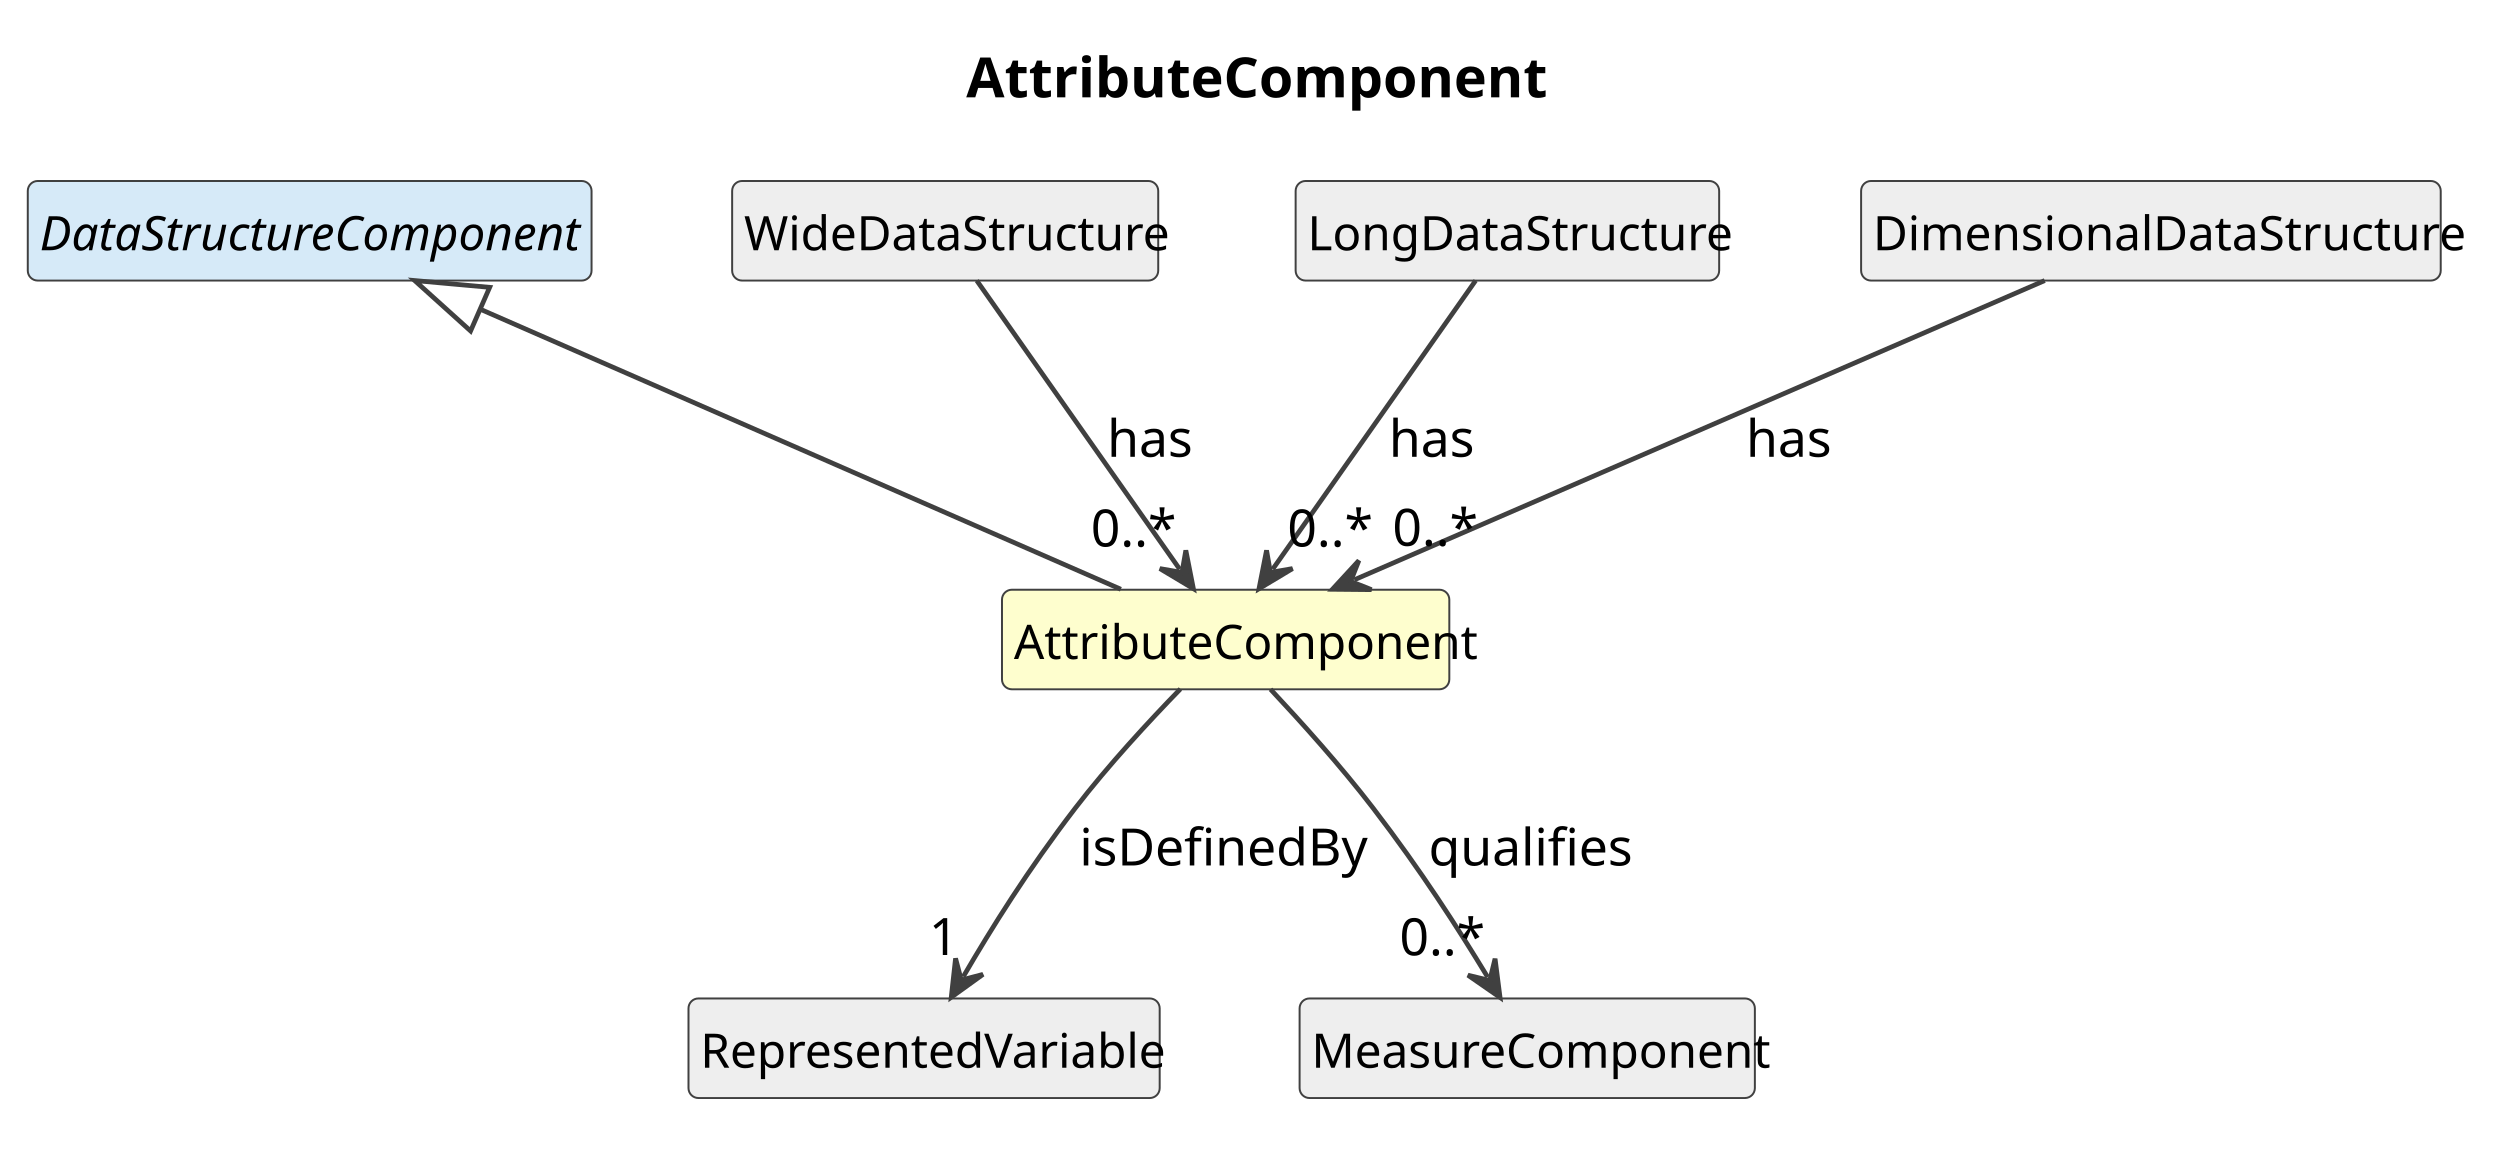
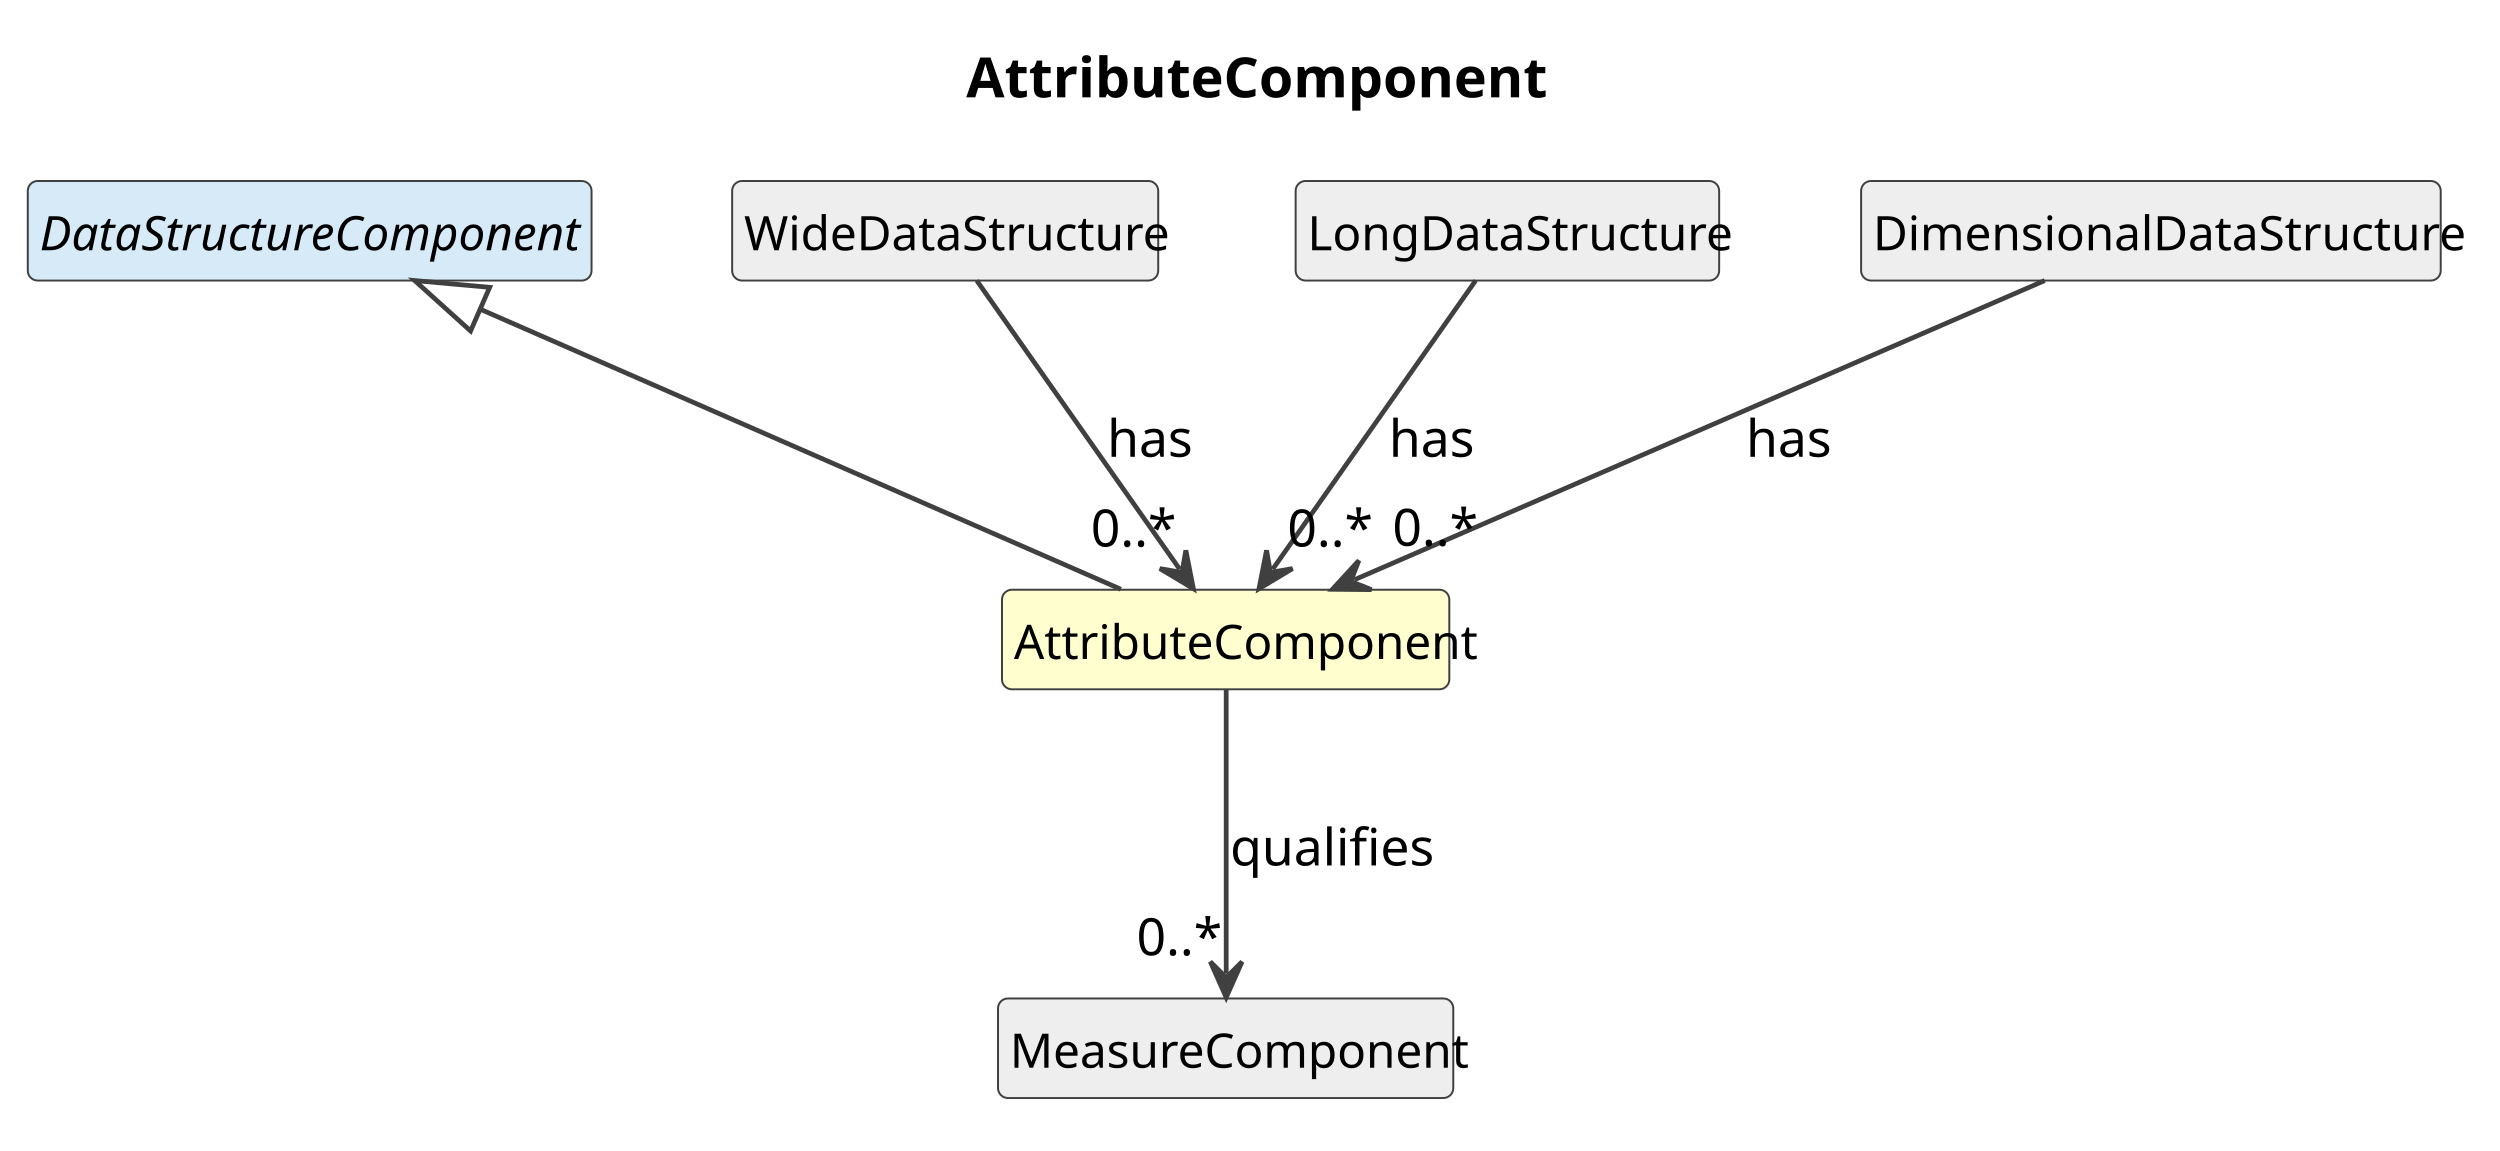
<svg xmlns="http://www.w3.org/2000/svg" contentStyleType="text/css" data-diagram-type="CLASS" height="290px" preserveAspectRatio="none" style="width:630px;height:290px;background:#FFFFFF;" version="1.1" viewBox="0 0 630 290" width="630px" zoomAndPan="magnify">
  <defs />
  <g>
    <g class="title" data-source-line="1">
      <text fill="#000000" font-family="sans-serif" font-size="14" font-weight="700" lengthAdjust="spacing" textLength="136.09" x="243.486" y="24.533">AttributeComponent</text>
    </g>
    <g class="entity" data-qualified-name="AttributeComponent" data-source-line="12" id="ent0002">
      <rect fill="#FEFECE" height="25.094" rx="2.5" ry="2.5" style="stroke:#404040;stroke-width:0.5;" width="112.728" x="252.5" y="148.609" />
      <text fill="#000000" font-family="sans-serif" font-size="12" lengthAdjust="spacing" textLength="106.728" x="255.5" y="166.066">AttributeComponent</text>
    </g>
    <g class="entity" data-qualified-name="DataStructureComponent" data-source-line="13" id="ent0003">
      <rect fill="#D6EAF8" height="25.094" rx="2.5" ry="2.5" style="stroke:#404040;stroke-width:0.5;" width="142.072" x="7" y="45.609" />
      <text fill="#000000" font-family="sans-serif" font-size="12" font-style="italic" lengthAdjust="spacing" textLength="136.072" x="10" y="63.066">DataStructureComponent</text>
    </g>
    <g class="entity" data-qualified-name="WideDataStructure" data-source-line="15" id="ent0005">
      <rect fill="#EEEEEE" height="25.094" rx="2.5" ry="2.5" style="stroke:#404040;stroke-width:0.5;" width="107.373" x="184.5" y="45.609" />
      <text fill="#000000" font-family="sans-serif" font-size="12" lengthAdjust="spacing" textLength="101.373" x="187.5" y="63.066">WideDataStructure</text>
    </g>
    <g class="entity" data-qualified-name="LongDataStructure" data-source-line="17" id="ent0007">
      <rect fill="#EEEEEE" height="25.094" rx="2.5" ry="2.5" style="stroke:#404040;stroke-width:0.5;" width="106.728" x="326.5" y="45.609" />
      <text fill="#000000" font-family="sans-serif" font-size="12" lengthAdjust="spacing" textLength="100.728" x="329.5" y="63.066">LongDataStructure</text>
    </g>
    <g class="entity" data-qualified-name="DimensionalDataStructure" data-source-line="19" id="ent0009">
      <rect fill="#EEEEEE" height="25.094" rx="2.5" ry="2.5" style="stroke:#404040;stroke-width:0.5;" width="146.062" x="469" y="45.609" />
      <text fill="#000000" font-family="sans-serif" font-size="12" lengthAdjust="spacing" textLength="140.062" x="472" y="63.066">DimensionalDataStructure</text>
    </g>
-     <g class="entity" data-qualified-name="RepresentedVariable" data-source-line="21" id="ent0011">
-       <rect fill="#EEEEEE" height="25.094" rx="2.5" ry="2.5" style="stroke:#404040;stroke-width:0.5;" width="118.74" x="173.5" y="251.609" />
-       <text fill="#000000" font-family="sans-serif" font-size="12" lengthAdjust="spacing" textLength="112.74" x="176.5" y="269.066">RepresentedVariable</text>
-     </g>
-     <g class="entity" data-qualified-name="MeasureComponent" data-source-line="23" id="ent0013">
-       <rect fill="#EEEEEE" height="25.094" rx="2.5" ry="2.5" style="stroke:#404040;stroke-width:0.5;" width="114.727" x="327.5" y="251.609" />
-       <text fill="#000000" font-family="sans-serif" font-size="12" lengthAdjust="spacing" textLength="108.727" x="330.5" y="269.066">MeasureComponent</text>
+     <g class="entity" data-qualified-name="MeasureComponent" data-source-line="21" id="ent0011">
+       <rect fill="#EEEEEE" height="25.094" rx="2.5" ry="2.5" style="stroke:#404040;stroke-width:0.5;" width="114.727" x="251.5" y="251.609" />
+       <text fill="#000000" font-family="sans-serif" font-size="12" lengthAdjust="spacing" textLength="108.727" x="254.5" y="269.066">MeasureComponent</text>
    </g>
    <g class="link" data-entity-1="ent0003" data-entity-2="ent0002" data-link-type="extension" data-source-line="14" id="lnk4">
      <path codeLine="14" d="M120.993,77.91 C165.433,97.34 237.98,129.059 282.46,148.499" fill="none" id="DataStructureComponent-backto-AttributeComponent" style="stroke:#404040;stroke-width:1.2;" />
      <polygon fill="none" points="104.5,70.699,118.589,83.408,123.396,72.413,104.5,70.699" style="stroke:#404040;stroke-width:1.2;" />
    </g>
    <g class="link" data-entity-1="ent0005" data-entity-2="ent0002" data-link-type="dependency" data-source-line="16" id="lnk6">
      <path codeLine="16" d="M246.14,70.699 C259.77,90.069 283.581,123.94 297.281,143.44" fill="none" id="WideDataStructure-to-AttributeComponent" style="stroke:#404040;stroke-width:1.2;" />
      <polygon fill="#404040" points="300.73,148.349,298.829,138.686,297.856,144.258,292.283,143.285,300.73,148.349" style="stroke:#404040;stroke-width:1.2;" />
      <text fill="#000000" font-family="sans-serif" font-size="13" lengthAdjust="spacing" textLength="20.96" x="279" y="115.105">has</text>
      <text fill="#000000" font-family="sans-serif" font-size="13" lengthAdjust="spacing" textLength="19.513" x="274.887" y="137.721">0..*</text>
    </g>
    <g class="link" data-entity-1="ent0007" data-entity-2="ent0002" data-link-type="dependency" data-source-line="18" id="lnk8">
      <path codeLine="18" d="M371.86,70.699 C358.23,90.069 334.419,123.94 320.719,143.44" fill="none" id="LongDataStructure-to-AttributeComponent" style="stroke:#404040;stroke-width:1.2;" />
      <polygon fill="#404040" points="317.27,148.349,325.717,143.285,320.144,144.258,319.171,138.686,317.27,148.349" style="stroke:#404040;stroke-width:1.2;" />
      <text fill="#000000" font-family="sans-serif" font-size="13" lengthAdjust="spacing" textLength="20.96" x="350" y="115.105">has</text>
      <text fill="#000000" font-family="sans-serif" font-size="13" lengthAdjust="spacing" textLength="19.513" x="324.421" y="137.721">0..*</text>
    </g>
    <g class="link" data-entity-1="ent0009" data-entity-2="ent0002" data-link-type="dependency" data-source-line="20" id="lnk10">
      <path codeLine="20" d="M515.27,70.699 C470.45,90.129 386.135,126.674 341.275,146.114" fill="none" id="DimensionalDataStructure-to-AttributeComponent" style="stroke:#404040;stroke-width:1.2;" />
      <polygon fill="#404040" points="335.77,148.499,345.618,148.591,340.358,146.511,342.438,141.251,335.77,148.499" style="stroke:#404040;stroke-width:1.2;" />
      <text fill="#000000" font-family="sans-serif" font-size="13" lengthAdjust="spacing" textLength="20.96" x="440" y="115.105">has</text>
      <text fill="#000000" font-family="sans-serif" font-size="13" lengthAdjust="spacing" textLength="19.513" x="350.893" y="137.546">0..*</text>
    </g>
    <g class="link" data-entity-1="ent0002" data-entity-2="ent0011" data-link-type="dependency" data-source-line="22" id="lnk12">
-       <path codeLine="22" d="M297.46,173.619 C289.61,181.689 279.21,192.919 271,203.609 C258.91,219.359 249.925,233.818 242.745,246.118" fill="none" id="AttributeComponent-to-RepresentedVariable" style="stroke:#404040;stroke-width:1.2;" />
-       <polygon fill="#404040" points="239.72,251.299,247.712,245.543,242.241,246.981,240.803,241.51,239.72,251.299" style="stroke:#404040;stroke-width:1.2;" />
-       <text fill="#000000" font-family="sans-serif" font-size="13" lengthAdjust="spacing" textLength="69.367" x="272" y="218.105">isDefinedBy</text>
-       <text fill="#000000" font-family="sans-serif" font-size="13" lengthAdjust="spacing" textLength="7.23" x="234.084" y="240.651">1</text>
-     </g>
-     <g class="link" data-entity-1="ent0002" data-entity-2="ent0013" data-link-type="dependency" data-source-line="24" id="lnk14">
-       <path codeLine="24" d="M320.17,173.699 C327.78,181.809 337.89,193.039 346,203.609 C358.18,219.489 367.444,233.972 374.894,246.232" fill="none" id="AttributeComponent-to-MeasureComponent" style="stroke:#404040;stroke-width:1.2;" />
-       <polygon fill="#404040" points="378.01,251.359,376.755,241.591,375.413,247.086,369.918,245.745,378.01,251.359" style="stroke:#404040;stroke-width:1.2;" />
-       <text fill="#000000" font-family="sans-serif" font-size="13" lengthAdjust="spacing" textLength="47.696" x="360" y="218.105">qualifies</text>
-       <text fill="#000000" font-family="sans-serif" font-size="13" lengthAdjust="spacing" textLength="19.513" x="352.672" y="240.735">0..*</text>
+       <path codeLine="22" d="M309,173.699 C309,193.069 309,225.849 309,245.349" fill="none" id="AttributeComponent-to-MeasureComponent" style="stroke:#404040;stroke-width:1.2;" />
+       <polygon fill="#404040" points="309,251.349,313,242.349,309,246.349,305,242.349,309,251.349" style="stroke:#404040;stroke-width:1.2;" />
+       <text fill="#000000" font-family="sans-serif" font-size="13" lengthAdjust="spacing" textLength="47.696" x="310" y="218.105">qualifies</text>
+       <text fill="#000000" font-family="sans-serif" font-size="13" lengthAdjust="spacing" textLength="19.513" x="286.414" y="240.721">0..*</text>
    </g>
  </g>
</svg>
